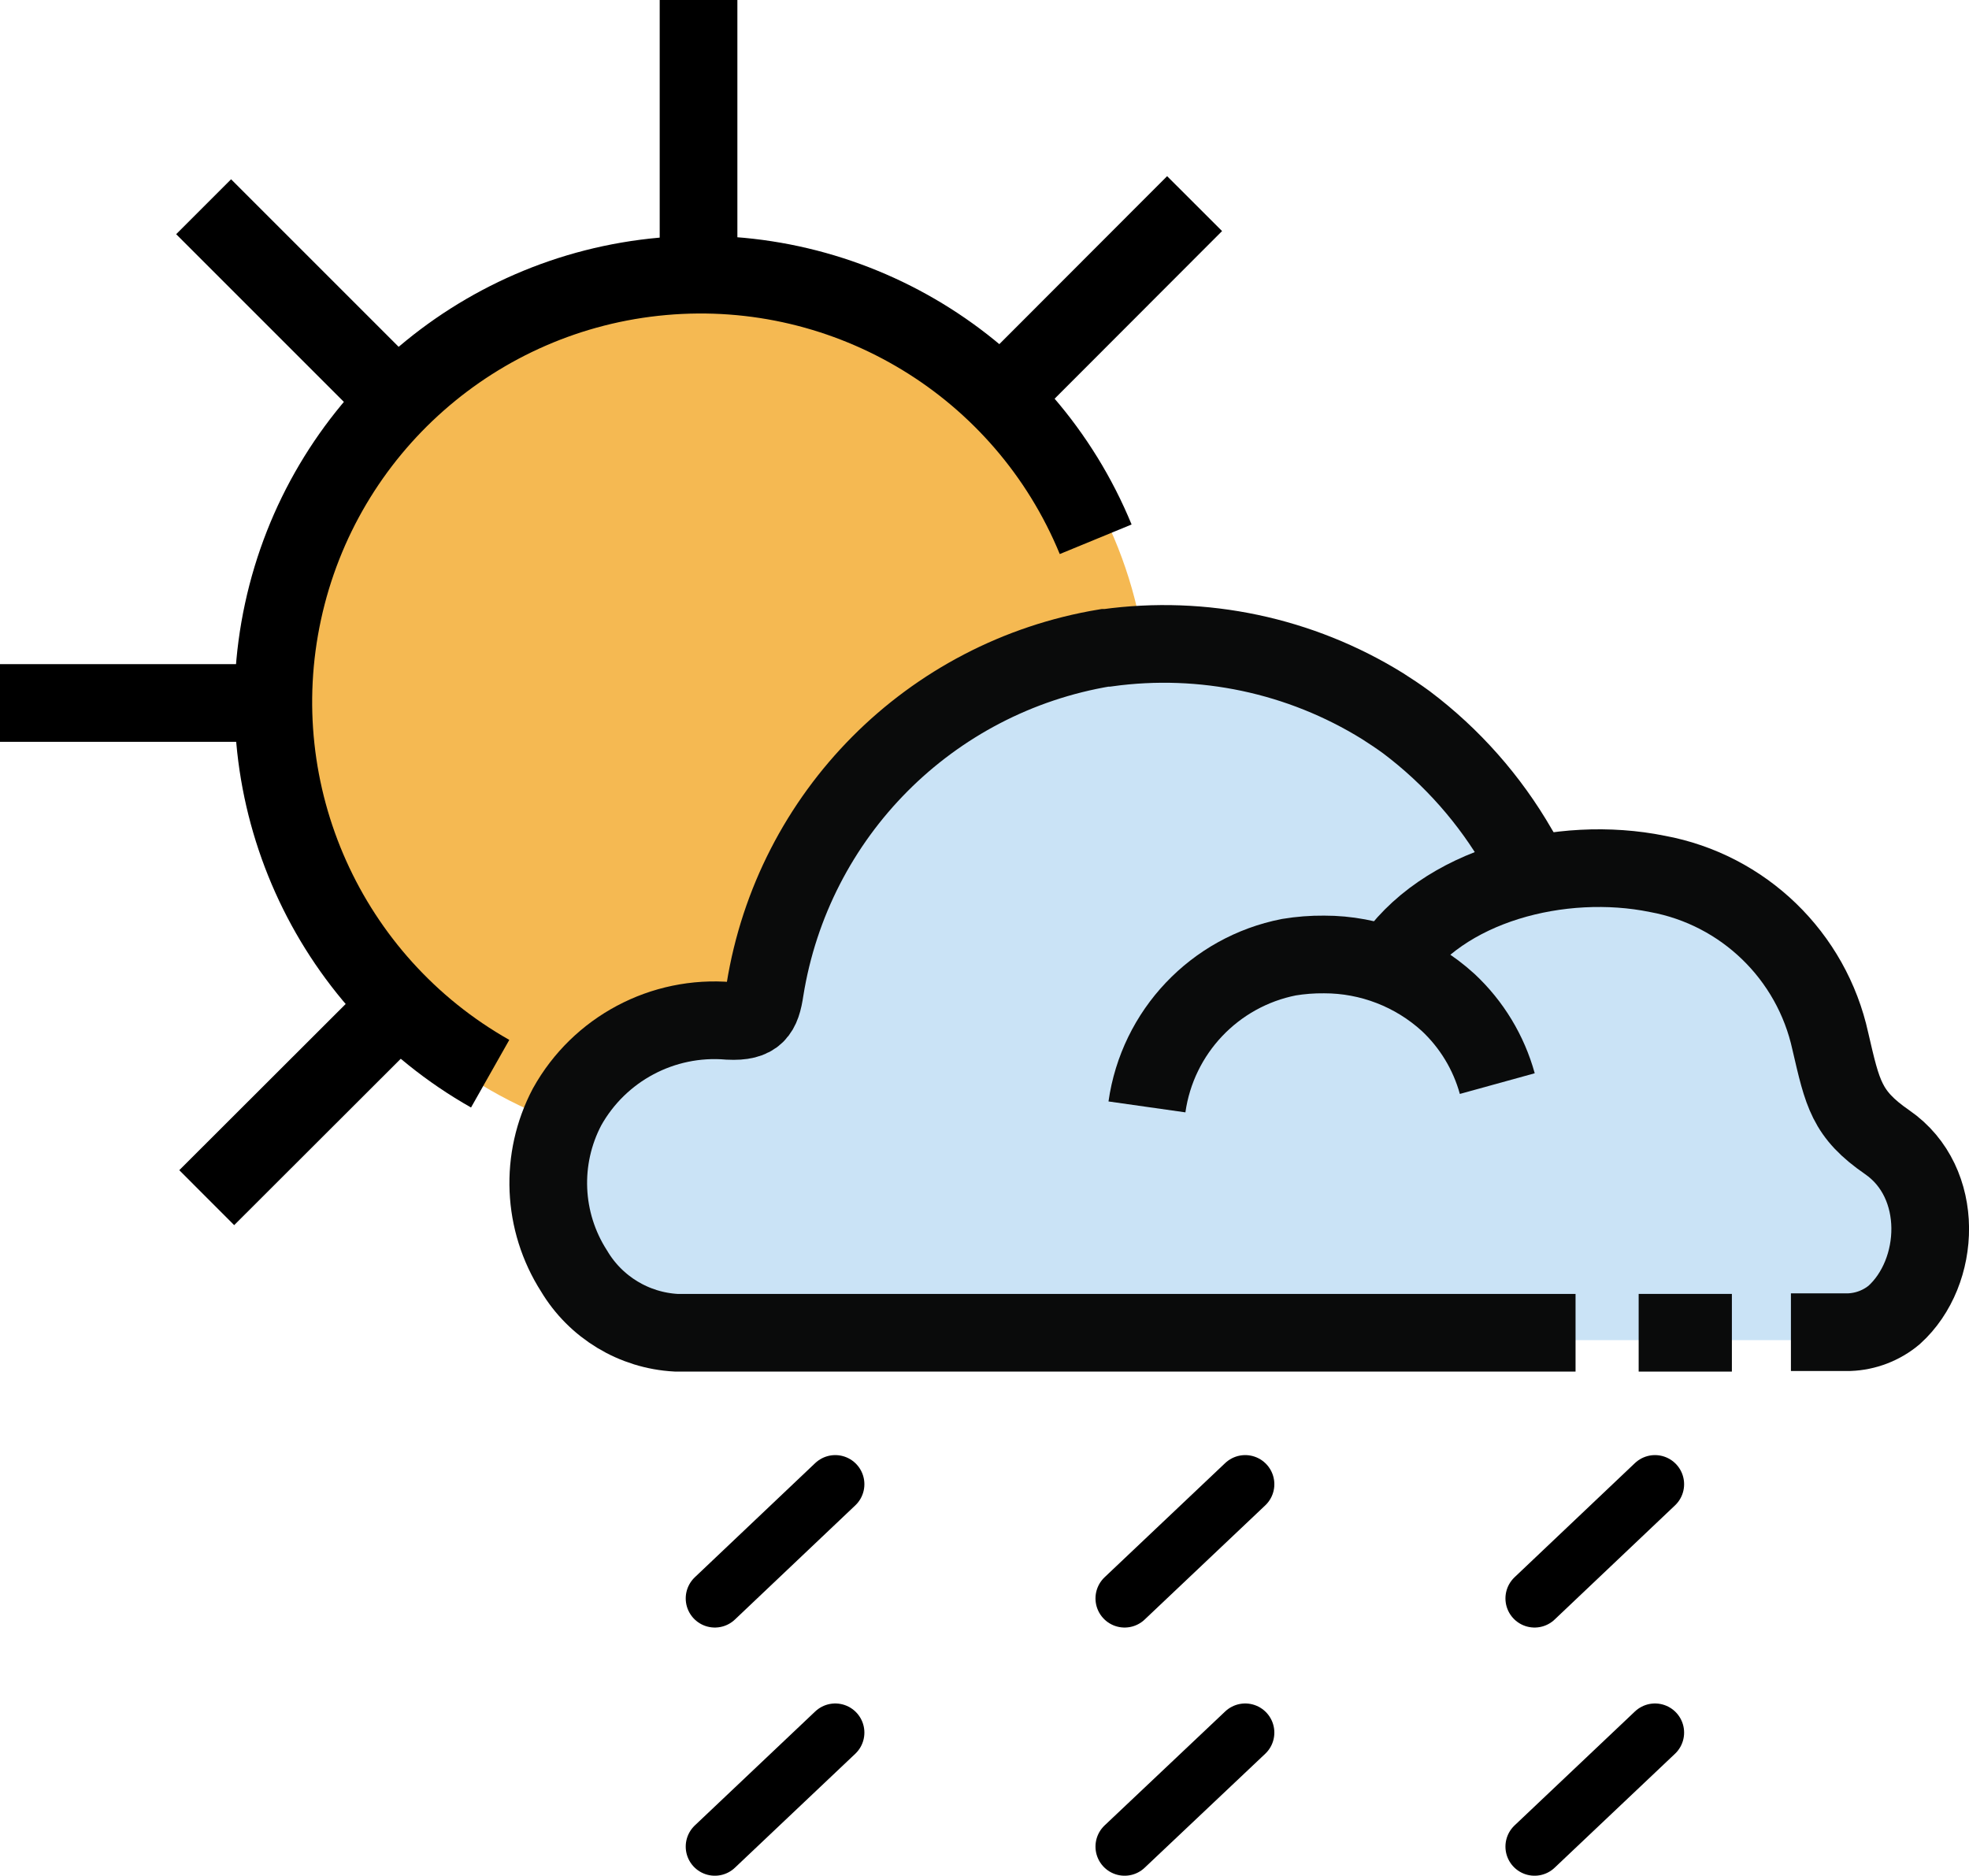
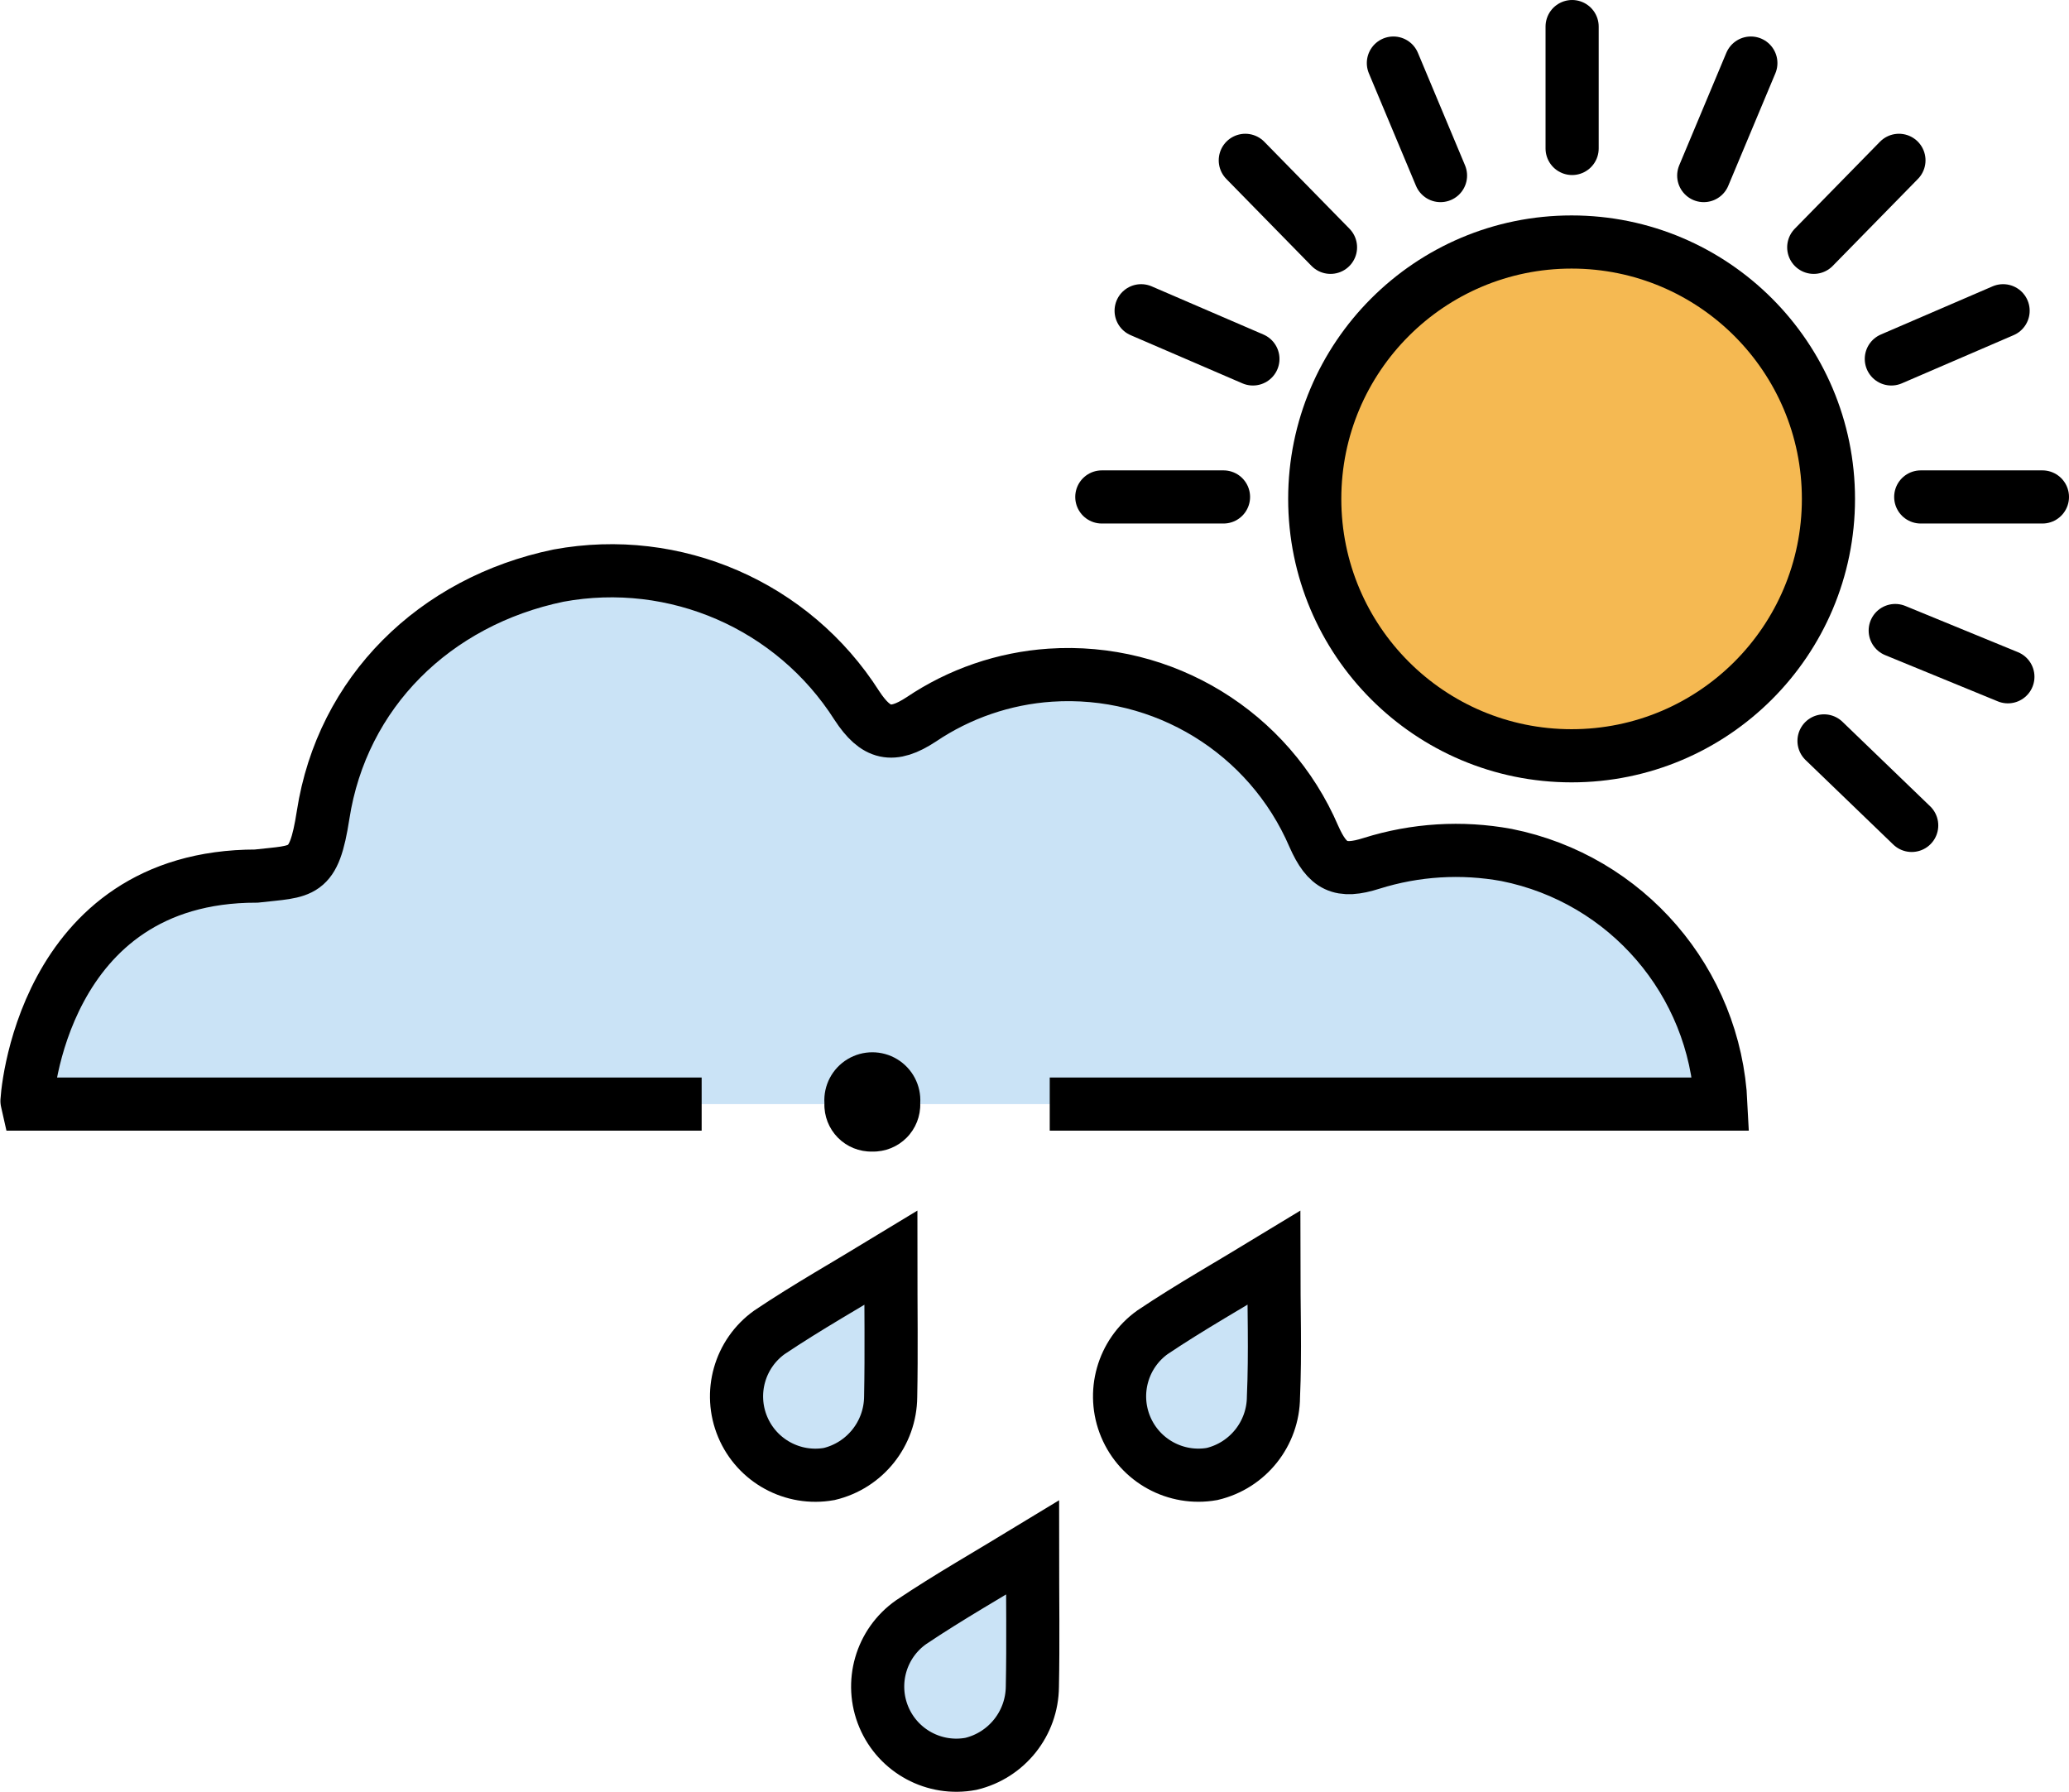
- <svg xmlns="http://www.w3.org/2000/svg" viewBox="0 0 101.39 96.59">
+ <svg xmlns="http://www.w3.org/2000/svg" viewBox="0 0 116.8 101.13">
  <defs>
-     <style>.cls-1{fill:#f5b952;}.cls-2{fill:#cae3f6;}.cls-3,.cls-4,.cls-5,.cls-6{fill:none;stroke-miterlimit:10;}.cls-3,.cls-4,.cls-5{stroke:#000;}.cls-3{stroke-linecap:round;stroke-width:3px;}.cls-4,.cls-5,.cls-6{stroke-width:4px;}.cls-5{stroke-linecap:square;}.cls-6{stroke:#0a0b0b;}</style>
+     <style>.cls-1{fill:#cae3f6;}.cls-2{fill:#f5b952;}.cls-3,.cls-4{fill:none;stroke:#000;stroke-miterlimit:10;stroke-width:3px;}.cls-4{stroke-linecap:round;}</style>
  </defs>
  <g id="Layer_2" data-name="Layer 2">
    <g id="Layer_1-2" data-name="Layer 1">
-       <path class="cls-1" d="M36.52,13.88A22.63,22.63,0,1,0,59.15,36.5,22.65,22.65,0,0,0,36.52,13.88Z" />
-       <path class="cls-2" d="M81.1,69H34.7a6.56,6.56,0,0,1-5.27-3.19,8.43,8.43,0,0,1-.36-8.51,8.72,8.72,0,0,1,8.35-4.43c1.4.07,1.69-.44,1.86-1.6a21.28,21.28,0,0,1,17.54-17.6l.11,0a21.46,21.46,0,0,1,14.21,3c.41.26.83.54,1.24.85A21.91,21.91,0,0,1,78.14,44l.67,1.14" />
-       <path class="cls-2" d="M59,57.29a9.18,9.18,0,0,1,7.32-7.73,11.75,11.75,0,0,1,1.81-.14,9.48,9.48,0,0,1,6.4,2.48,9,9,0,0,1,2.54,4.23" />
-       <path class="cls-2" d="M71.52,50c2.69-4.14,8.86-5.67,13.79-4.65A11.17,11.17,0,0,1,94.24,54c.63,2.72.83,3.76,2.94,5.22,3,2.07,2.78,6.7.35,8.9a3.83,3.83,0,0,1-2.32.89h-16" />
-       <line class="cls-2" x1="84.35" y1="68.99" x2="89.16" y2="68.99" />
-       <line class="cls-3" x1="85.22" y1="89.22" x2="79.02" y2="95.09" />
-       <line class="cls-3" x1="43.01" y1="89.22" x2="36.81" y2="95.09" />
-       <line class="cls-3" x1="64.12" y1="89.22" x2="57.91" y2="95.09" />
-       <line class="cls-3" x1="85.22" y1="76.43" x2="79.02" y2="82.31" />
-       <line class="cls-3" x1="43.01" y1="76.43" x2="36.81" y2="82.31" />
-       <line class="cls-3" x1="64.12" y1="76.43" x2="57.91" y2="82.31" />
-       <path class="cls-4" d="M56.42,27.77A22,22,0,1,0,25.24,55.29" />
-       <line class="cls-5" x1="35.97" y1="14.01" x2="35.97" y2="2" />
-       <line class="cls-5" x1="14.01" y1="36.2" x2="2" y2="36.2" />
-       <line class="cls-5" x1="20.4" y1="20.56" x2="11.9" y2="12.06" />
-       <line class="cls-5" x1="51.61" y1="20.4" x2="60.1" y2="11.9" />
-       <line class="cls-5" x1="20.56" y1="51.77" x2="12.06" y2="60.26" />
-       <path class="cls-6" d="M81.13,68.63H34.82a6.53,6.53,0,0,1-5.26-3.18A8.4,8.4,0,0,1,29.2,57a8.69,8.69,0,0,1,8.33-4.43c1.4.07,1.69-.44,1.86-1.6A21.26,21.26,0,0,1,56.9,33.36l.11,0a21.37,21.37,0,0,1,14.18,3c.41.26.83.54,1.24.84a21.74,21.74,0,0,1,5.75,6.51l.67,1.13" />
-       <path class="cls-6" d="M59.06,57a9.17,9.17,0,0,1,7.31-7.71,10.54,10.54,0,0,1,1.81-.14,9.47,9.47,0,0,1,6.39,2.47A9,9,0,0,1,77.1,55.8" />
-       <path class="cls-6" d="M71.57,49.67C74.25,45.54,80.41,44,85.34,45a11.19,11.19,0,0,1,8.91,8.62c.63,2.71.83,3.75,2.93,5.2,3,2.07,2.78,6.7.36,8.89a3.83,3.83,0,0,1-2.32.89h-3" />
-       <line class="cls-6" x1="84.38" y1="68.63" x2="89.18" y2="68.63" />
+       <path class="cls-1" d="M50.29,71c-2.48,1.51-4.72,2.77-6.85,4.2a4.45,4.45,0,0,0,3.37,8,4.52,4.52,0,0,0,3.47-4.36C50.33,76.33,50.29,73.86,50.29,71Z" />
+       <path class="cls-1" d="M71.91,71c-2.48,1.51-4.72,2.77-6.85,4.2a4.45,4.45,0,0,0,3.36,8,4.5,4.5,0,0,0,3.47-4.36C72,76.33,71.91,73.86,71.91,71Z" />
+       <path class="cls-1" d="M58.29,87.35c-2.48,1.51-4.72,2.78-6.85,4.21a4.44,4.44,0,0,0,3.37,8,4.52,4.52,0,0,0,3.47-4.36C58.33,92.72,58.29,90.24,58.29,87.35Z" />
+       <path class="cls-1" d="M59.26,62.32H97.15a15.07,15.07,0,0,0-12.1-14.06,15.87,15.87,0,0,0-7.62.47c-1.76.56-2.5.2-3.26-1.52a15.1,15.1,0,0,0-14.88-9.1A14.82,14.82,0,0,0,52,40.61c-1.62,1.06-2.55.86-3.63-.79a16.43,16.43,0,0,0-16.84-7.33c-7,1.45-12.22,6.59-13.29,13.51-.53,3.41-1.13,3.15-3.77,3.45-12.16,0-13,12.68-12.95,12.87H39.61" />
+       <path class="cls-2" d="M88.72,42.66h0a14.49,14.49,0,0,0,0-29h0a14.49,14.49,0,1,0,0,29h0Z" />
+       <path class="cls-3" d="M50.29,71c-2.48,1.51-4.72,2.77-6.85,4.2a4.45,4.45,0,0,0,3.37,8,4.52,4.52,0,0,0,3.47-4.36C50.33,76.33,50.29,73.86,50.29,71Z" />
+       <path class="cls-3" d="M71.91,71c-2.48,1.51-4.72,2.77-6.85,4.2a4.45,4.45,0,0,0,3.36,8,4.5,4.5,0,0,0,3.47-4.36C72,76.33,71.91,73.86,71.91,71Z" />
+       <path class="cls-3" d="M58.29,87.35c-2.48,1.51-4.72,2.78-6.85,4.21a4.44,4.44,0,0,0,3.37,8,4.52,4.52,0,0,0,3.47-4.36C58.33,92.72,58.29,90.24,58.29,87.35Z" />
+       <path class="cls-3" d="M59.26,62.32H97.15a15.07,15.07,0,0,0-12.1-14.06,15.87,15.87,0,0,0-7.62.47c-1.76.56-2.5.2-3.26-1.52a15.1,15.1,0,0,0-14.88-9.1A14.82,14.82,0,0,0,52,40.61c-1.62,1.06-2.55.86-3.63-.79a16.43,16.43,0,0,0-16.84-7.33c-7,1.45-12.22,6.59-13.29,13.51-.53,3.41-1.13,3.15-3.77,3.45-12.16,0-13,12.68-12.95,12.87H39.61" />
+       <path d="M49.24,65a2.64,2.64,0,0,1-2.7-2.73,2.71,2.71,0,1,1,5.41,0A2.65,2.65,0,0,1,49.24,65Z" />
+       <line class="cls-4" x1="69.07" y1="28.05" x2="62.2" y2="28.05" />
+       <line class="cls-4" x1="75.11" y1="13.96" x2="70.3" y2="9.05" />
+       <line class="cls-4" x1="81.32" y1="9.91" x2="78.66" y2="3.56" />
+       <line class="cls-4" x1="70.73" y1="20.26" x2="64.42" y2="17.54" />
+       <path class="cls-3" d="M88.72,42.66h0a14.49,14.49,0,0,0,0-29h0a14.49,14.49,0,1,0,0,29h0Z" />
+       <line class="cls-4" x1="108.43" y1="28.05" x2="115.3" y2="28.05" />
+       <line class="cls-4" x1="88.75" y1="8.38" x2="88.75" y2="1.5" />
+       <line class="cls-4" x1="102.97" y1="41.82" x2="107.92" y2="46.59" />
+       <line class="cls-4" x1="102.39" y1="13.96" x2="107.2" y2="9.05" />
+       <line class="cls-4" x1="106.99" y1="35.59" x2="113.35" y2="38.2" />
+       <line class="cls-4" x1="96.18" y1="9.91" x2="98.84" y2="3.56" />
+       <line class="cls-4" x1="106.77" y1="20.26" x2="113.08" y2="17.54" />
    </g>
  </g>
</svg>
